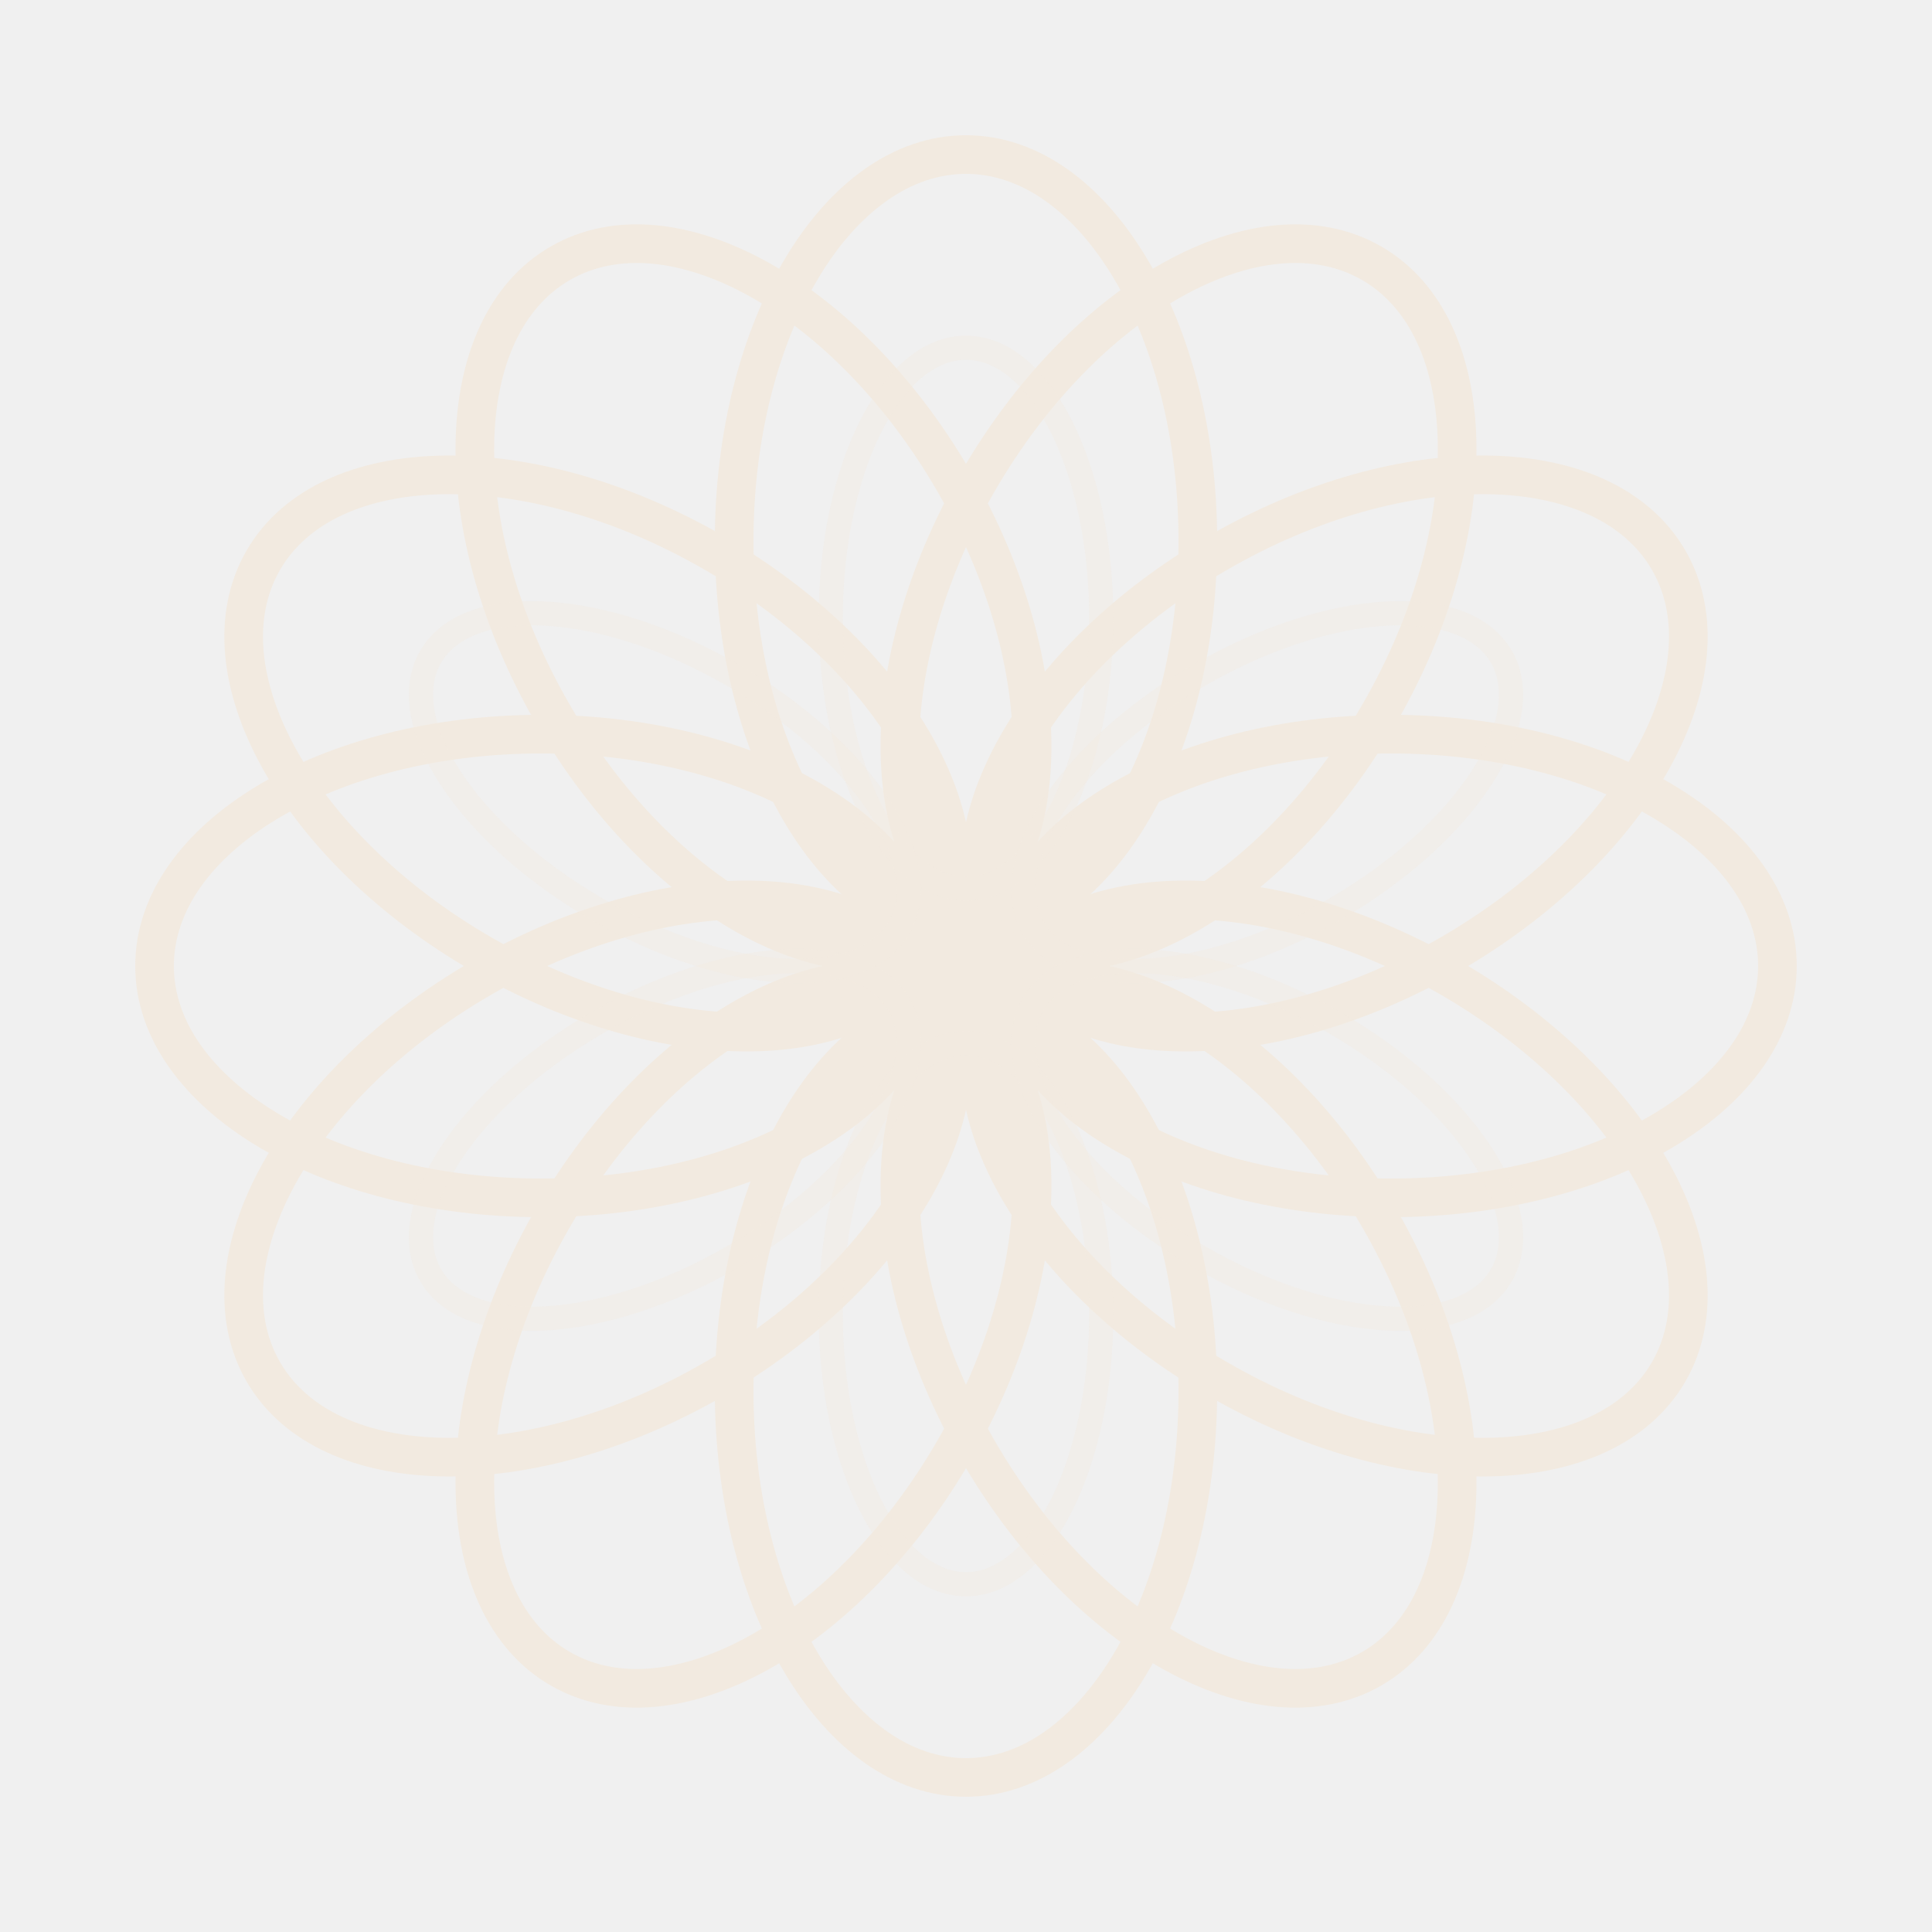
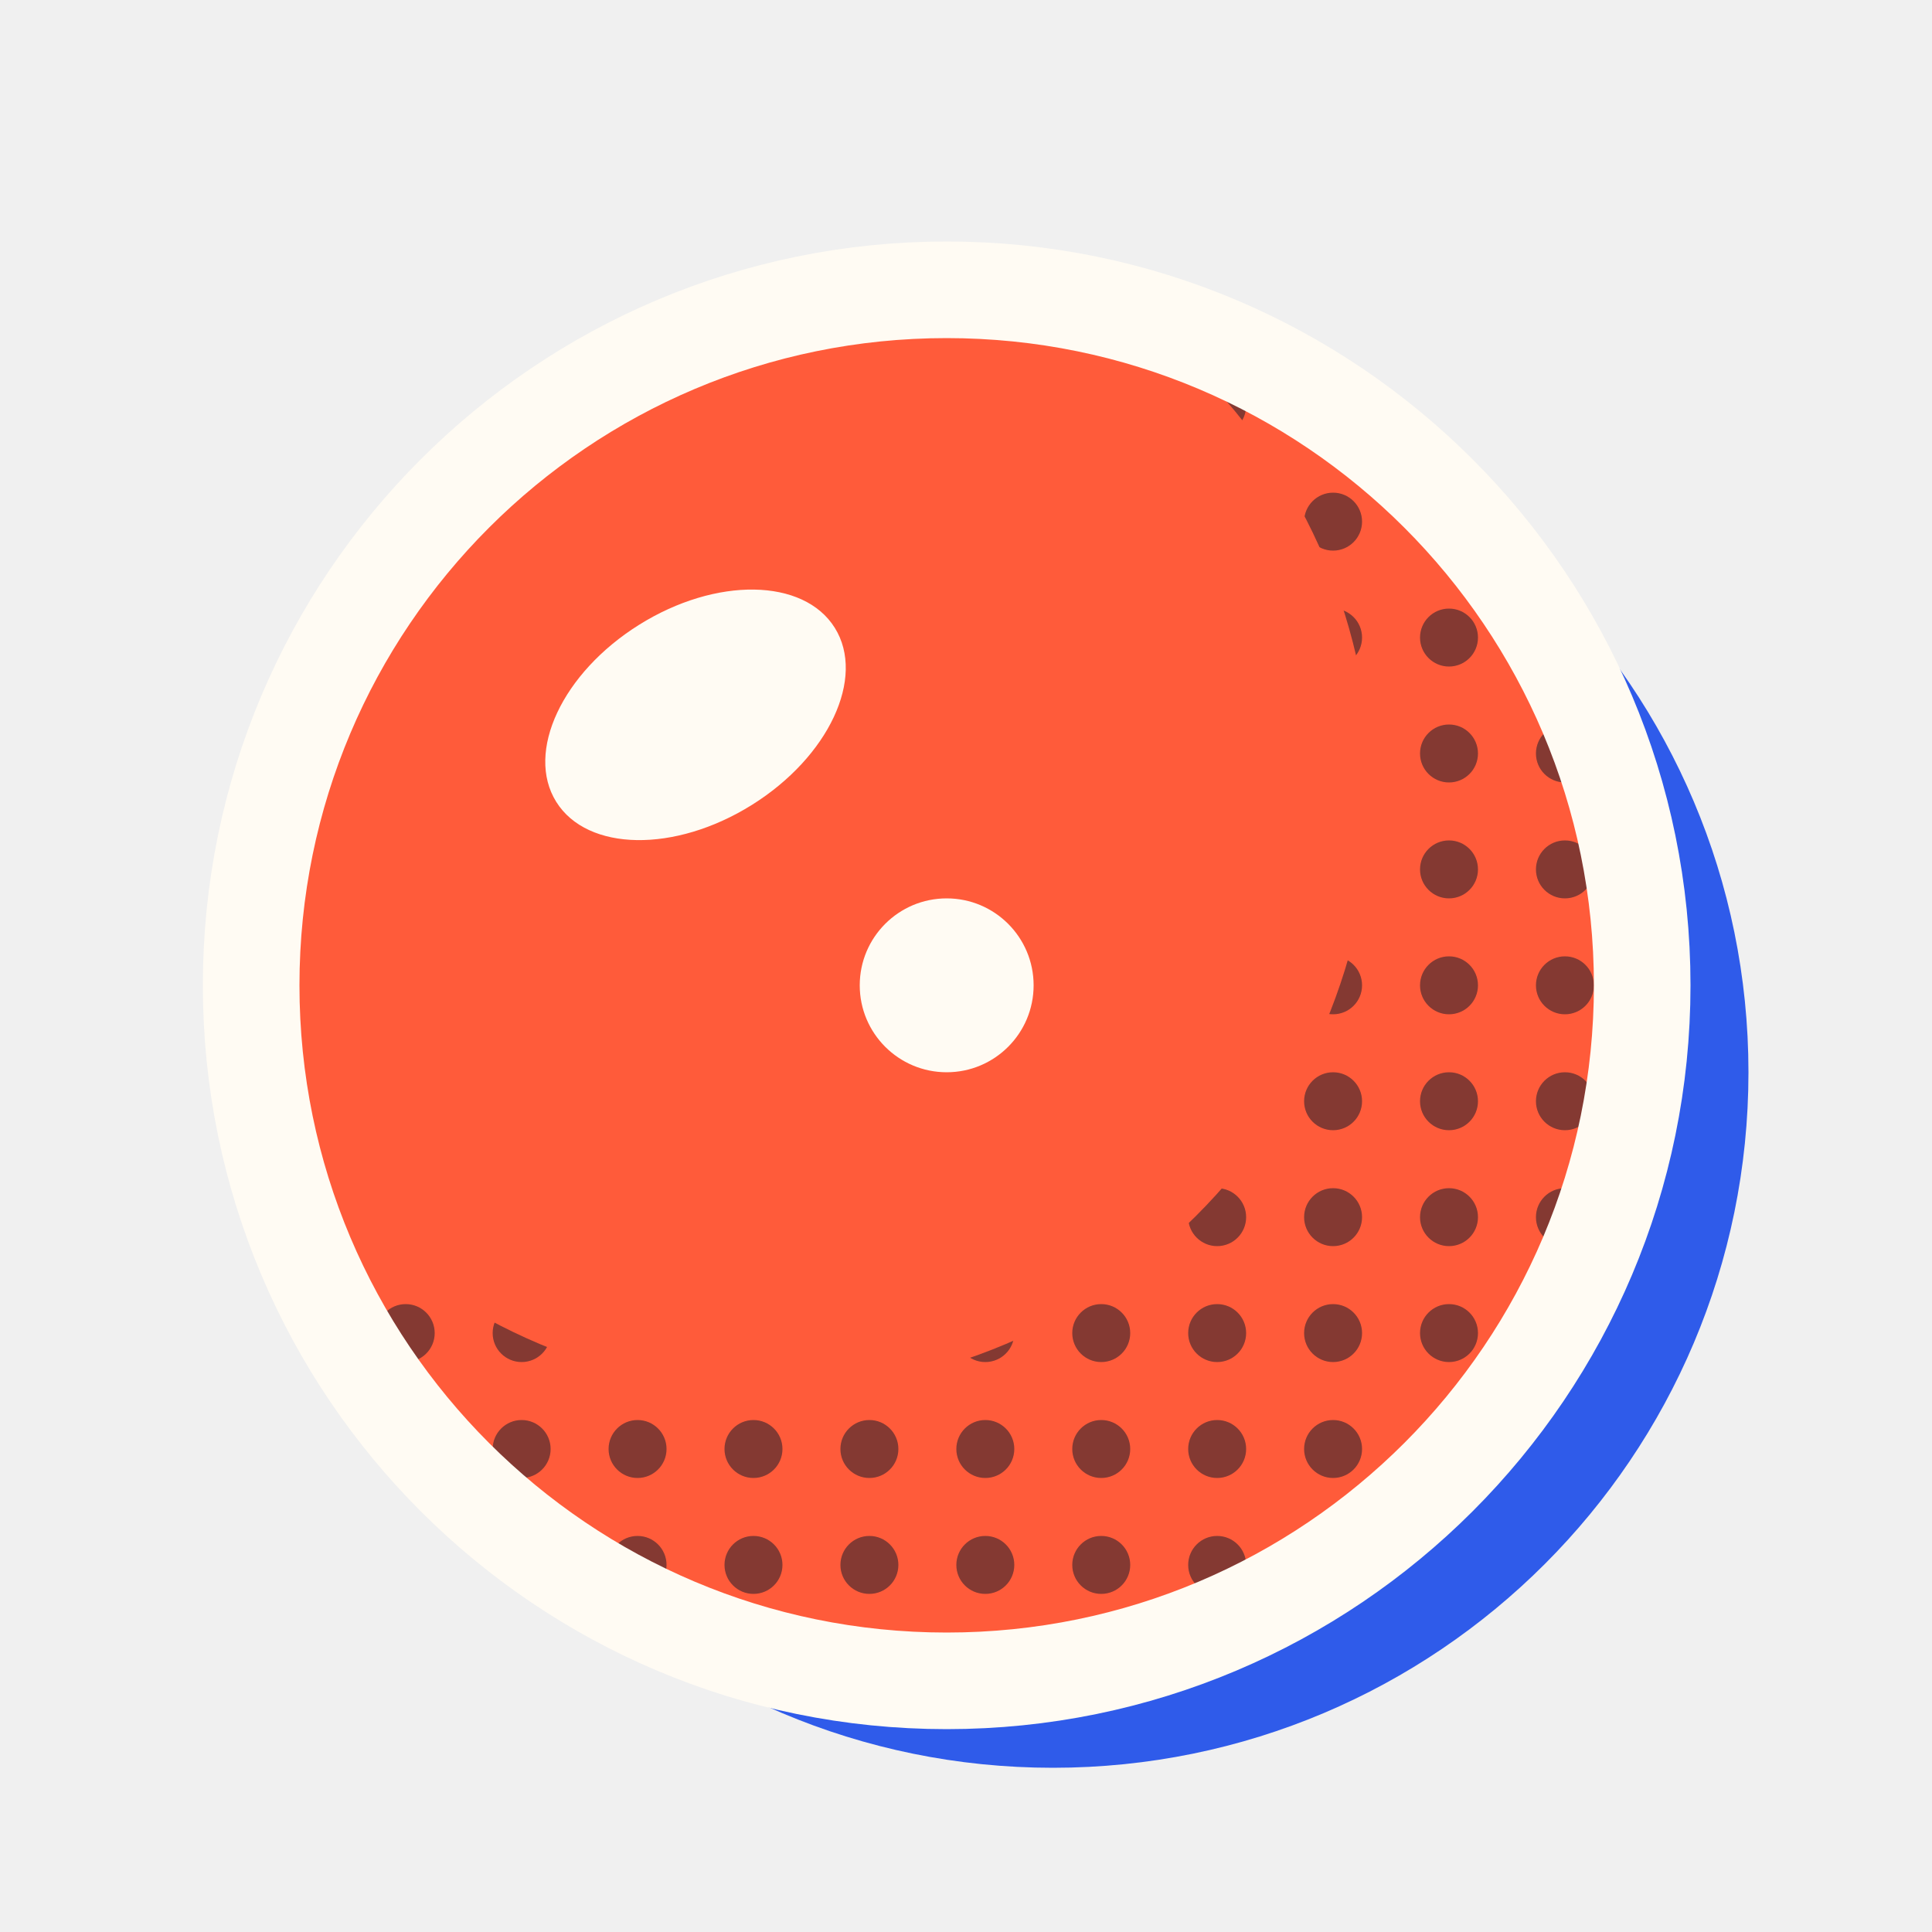
- <svg xmlns="http://www.w3.org/2000/svg" width="64" height="64" viewBox="0 0 100 100" fill="none">
+ <svg xmlns="http://www.w3.org/2000/svg" width="64" height="64" viewBox="0 0 100 100" fill="none" role="img" aria-label="Orb">
  <defs>
-     <g id="slobe">
-       <ellipse cx="50" cy="28" rx="12" ry="20" fill="none" stroke="#f2eae0" stroke-width="2" />
-       <ellipse cx="50" cy="72" rx="12" ry="20" fill="none" stroke="#f2eae0" stroke-width="2" />
-     </g>
-     <g id="slobeInner">
-       <ellipse cx="50" cy="32" rx="7" ry="14" fill="none" stroke="#f2eae0" stroke-width="1.25" opacity="0.4" />
-       <ellipse cx="50" cy="68" rx="7" ry="14" fill="none" stroke="#f2eae0" stroke-width="1.25" opacity="0.4" />
-     </g>
+     <pattern id="orbDots" width="6" height="6" patternUnits="userSpaceOnUse">
+       <circle cx="3" cy="3" r="1.5" fill="#1F1D2B" />
+     </pattern>
+     <mask id="orbShade">
+       <circle cx="49" cy="51" r="36" fill="#fff" />
+       <circle cx="40" cy="41" r="31" fill="#000" />
+     </mask>
  </defs>
-   <use href="#slobe" transform="rotate(0 50 50)" />
-   <use href="#slobe" transform="rotate(30 50 50)" />
-   <use href="#slobe" transform="rotate(60 50 50)" />
-   <use href="#slobe" transform="rotate(90 50 50)" />
-   <use href="#slobe" transform="rotate(120 50 50)" />
-   <use href="#slobe" transform="rotate(150 50 50)" />
-   <use href="#slobeInner" transform="rotate(0 50 50)" />
-   <use href="#slobeInner" transform="rotate(60 50 50)" />
-   <use href="#slobeInner" transform="rotate(120 50 50)" />
-   <circle cx="50" cy="50" r="3" fill="#f2eae0" />
+   <circle cx="54.5" cy="55.5" r="36" fill="#2F5BEA" />
+   <circle cx="49" cy="51" r="36" fill="#FF5B3A" />
+   <circle cx="49" cy="51" r="36" fill="url(#orbDots)" mask="url(#orbShade)" opacity="0.55" />
+   <ellipse cx="36" cy="37" rx="8.5" ry="5.5" transform="rotate(-32 36 37)" fill="#FFFBF3" />
+   <circle cx="49" cy="51" r="36" stroke="#FFFBF3" stroke-width="5" />
+   <circle cx="49" cy="51" r="4.5" fill="#FFFBF3" />
</svg>
